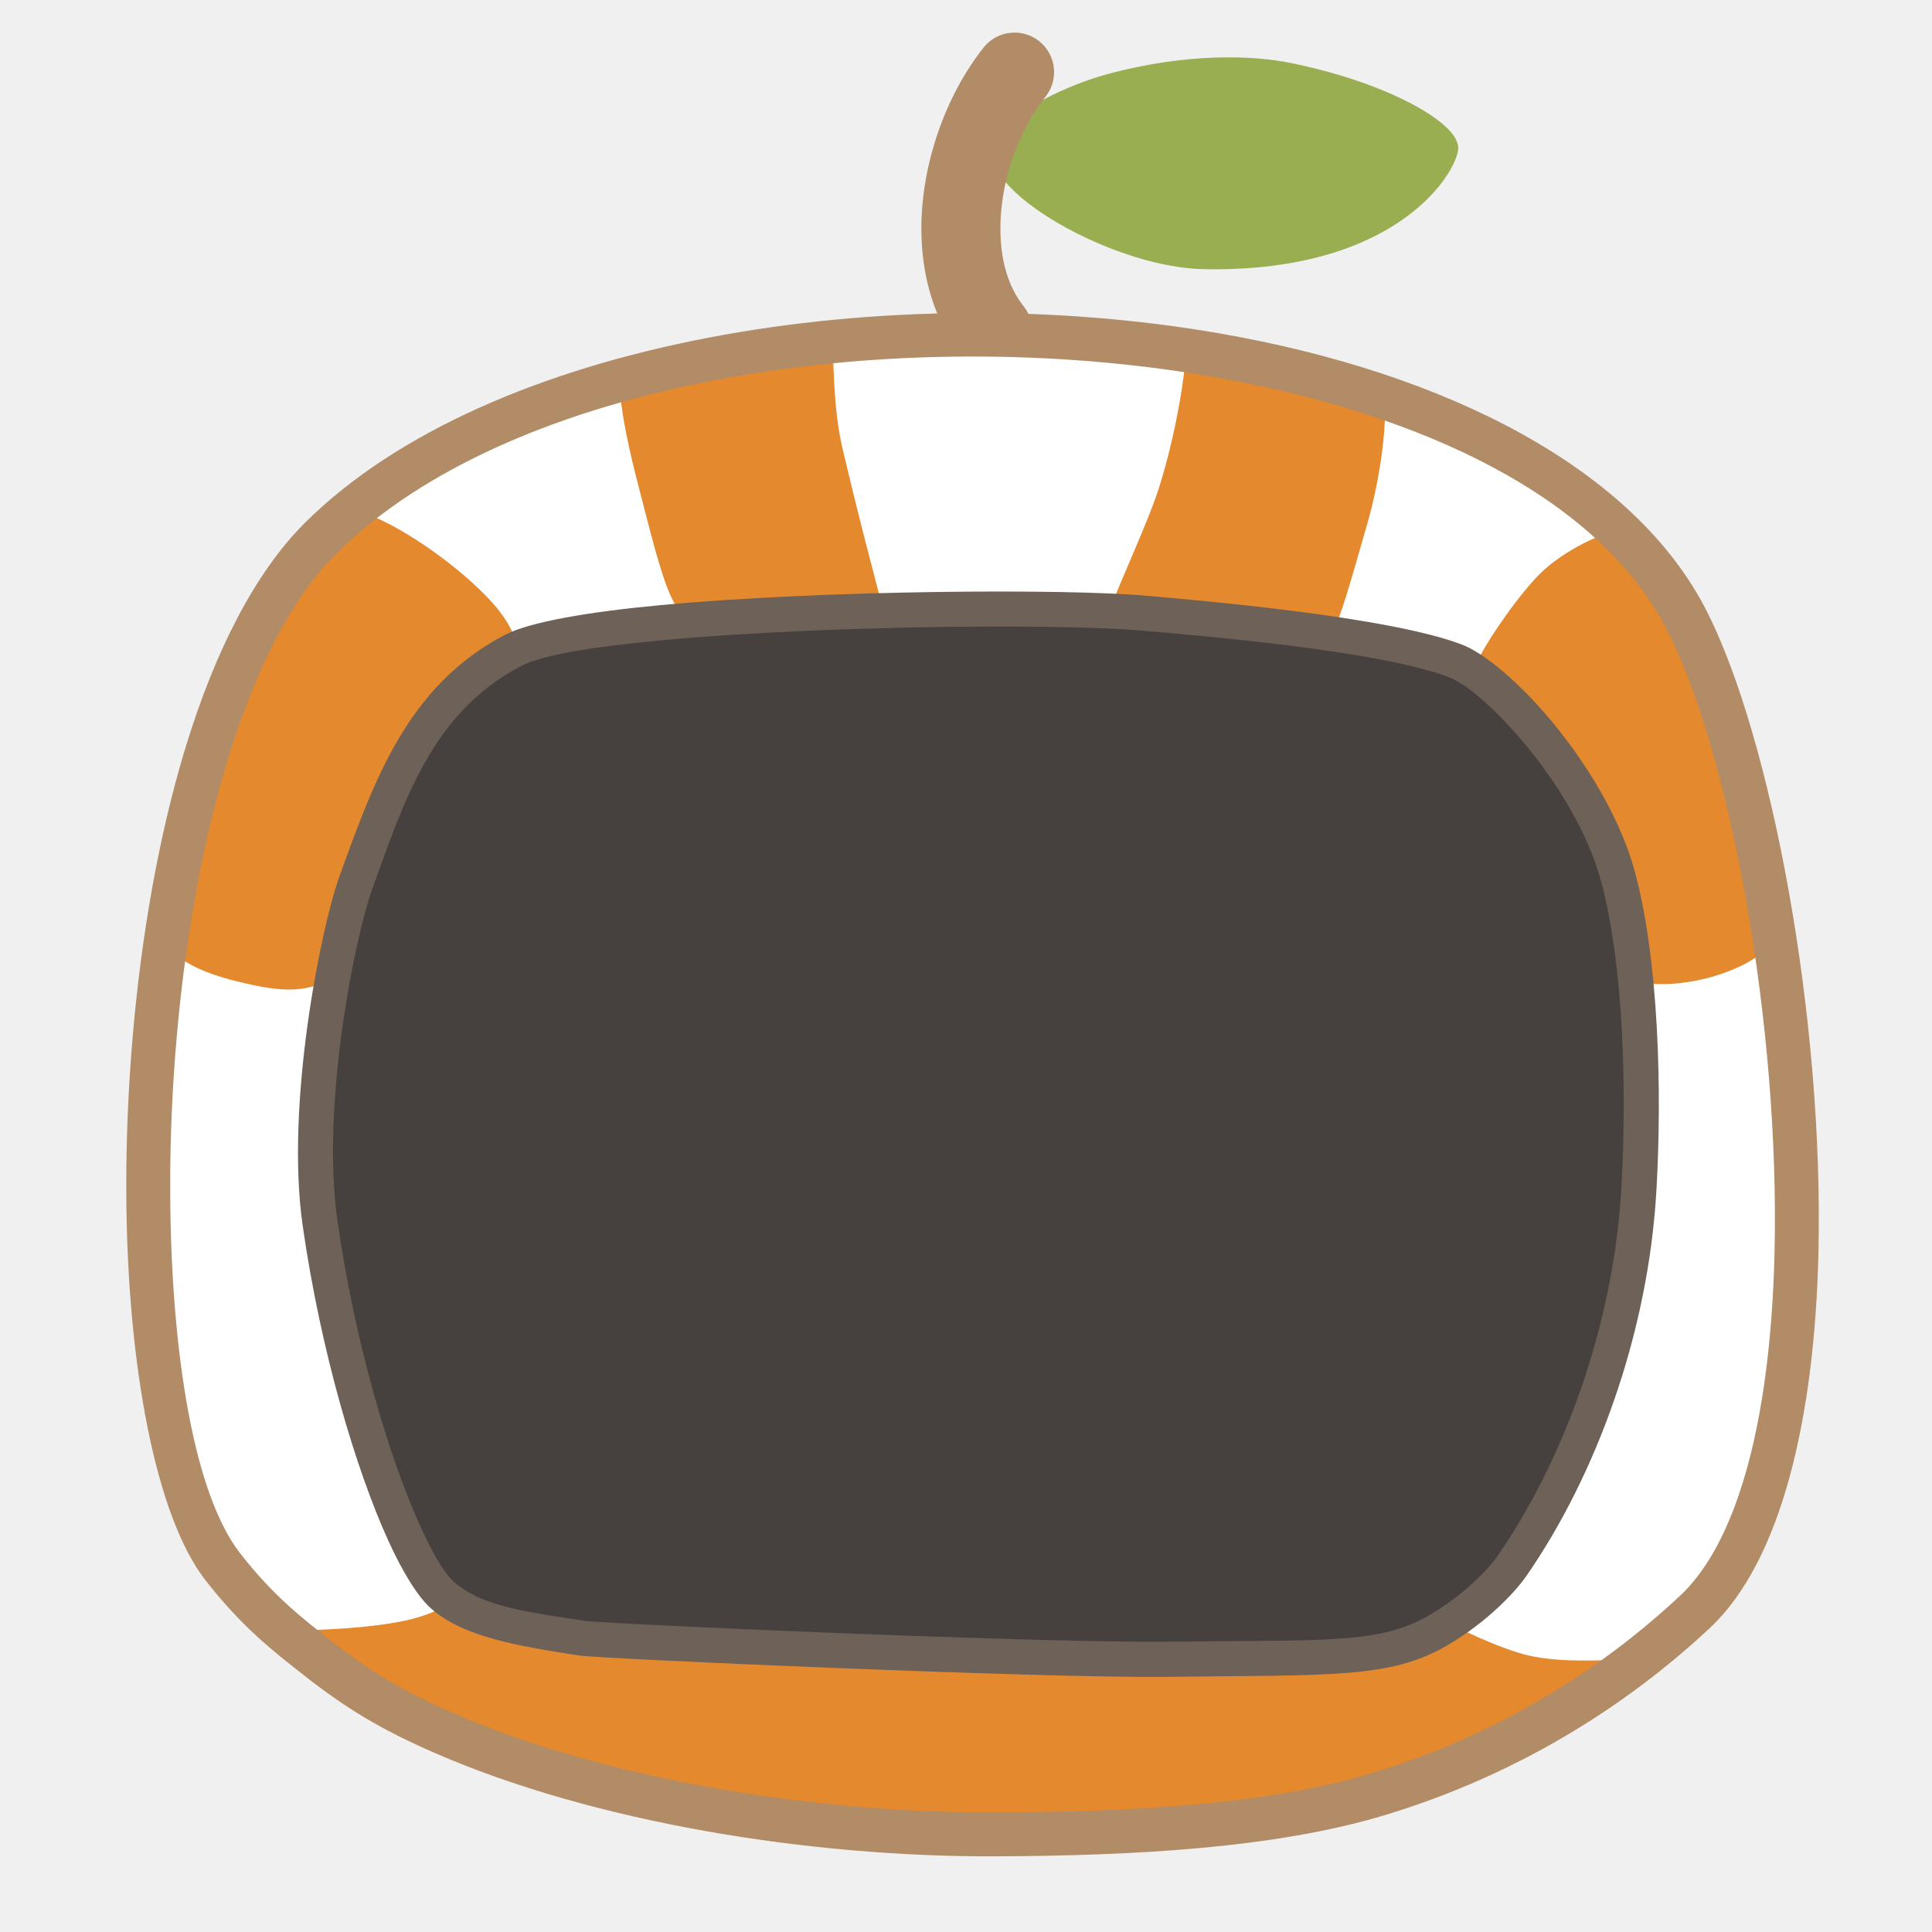
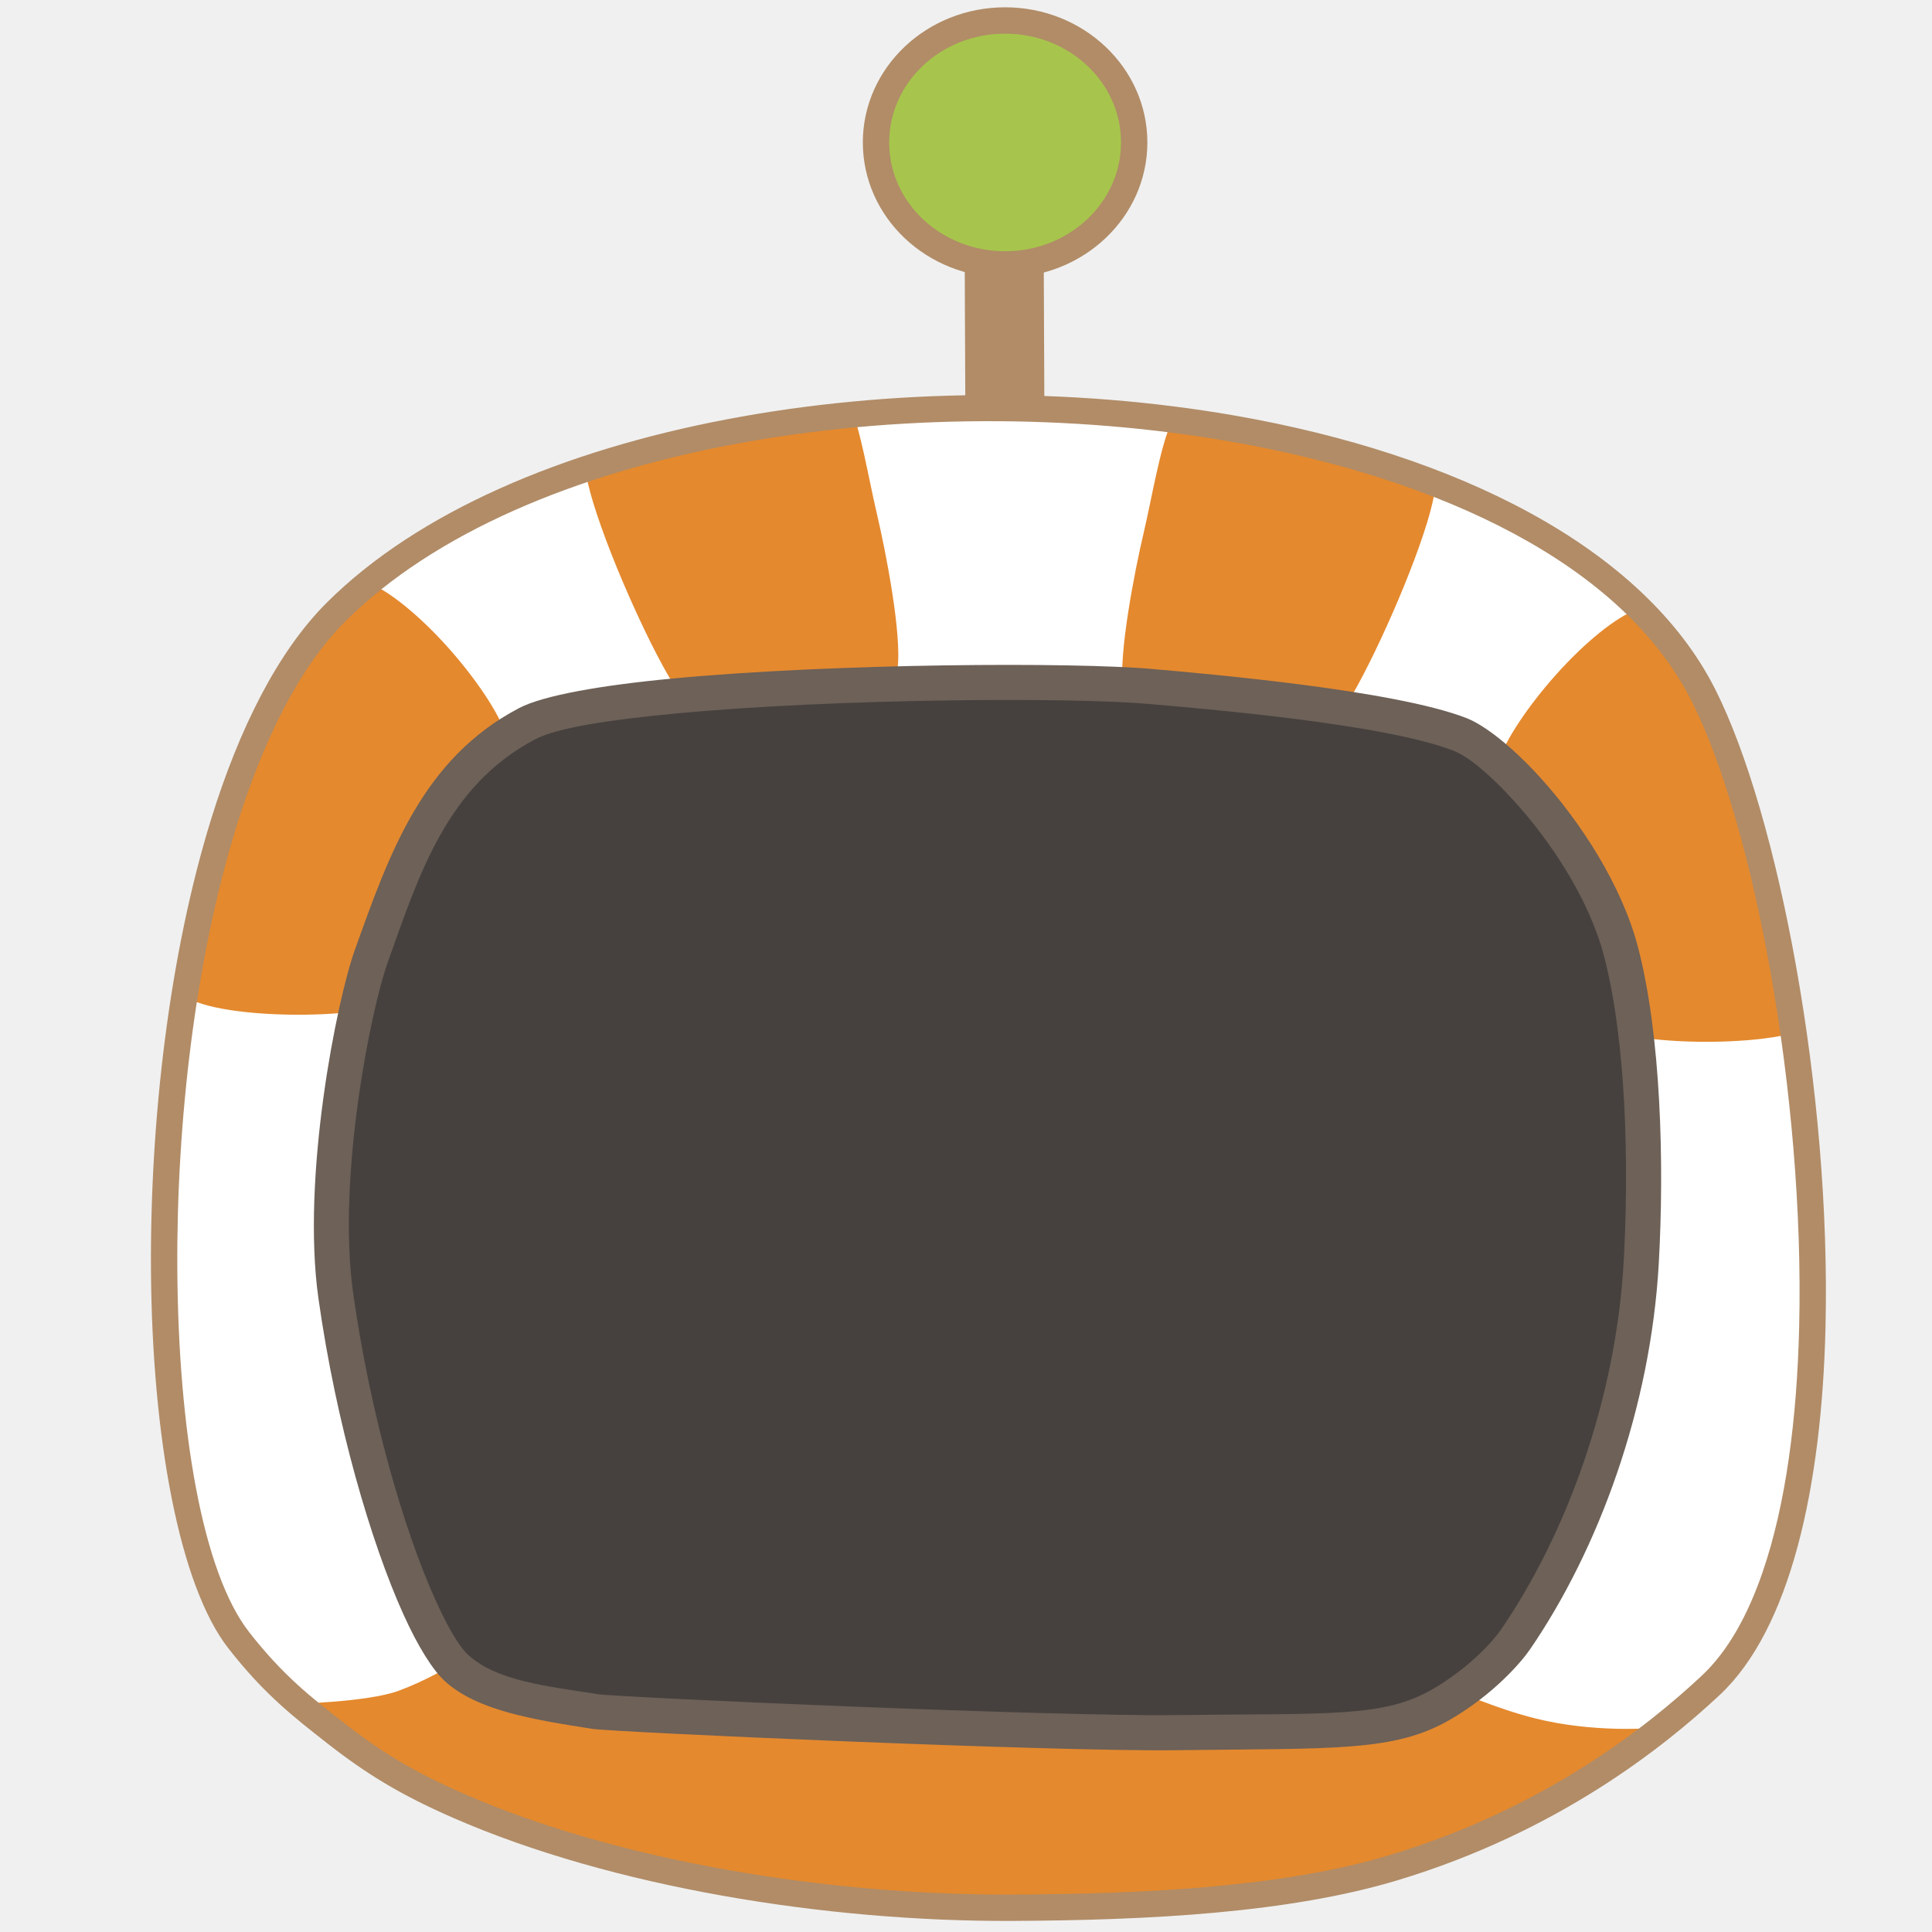
- <svg xmlns="http://www.w3.org/2000/svg" xml:space="preserve" style="fill-rule:evenodd;clip-rule:evenodd;stroke-linejoin:round;stroke-miterlimit:2" viewBox="0 0 440 440">
-   <path d="M1288.03 364.478c-121.3 7.598-290.485-58.047-311.248-104.862-17.236-38.863 83.088-90.286 151.868-111.623 105.36-32.683 197.97-38.227 257.56-32.475 147.19 14.208 244.29 56.896 244.08 80.684-.22 24.477-68.14 151.105-342.26 168.276Z" style="fill:#99ae50" transform="matrix(.15588 .01397 -.01632 .1821 79.669 -24.55)" />
-   <path d="M1288.73 372.66c-86.82 5.438-197.65-25.715-263.61-61.376-29.873-16.155-50.567-33.578-57.298-48.756-6.255-14.101-.785-29.818 13.686-45.261 28.792-30.729 94.212-61.582 143.882-76.987 107.12-33.231 201.31-38.762 261.89-32.914 105.07 10.142 185.03 34.751 223.53 56.783 10.94 6.264 18.74 12.459 23.3 18.07 4.04 4.976 5.8 9.762 5.76 14.045-.07 8.074-6.3 26.455-23.88 48.466-38.2 47.806-130.86 115.627-327.26 127.93Zm-1.39-16.364c187.35-11.737 276.39-75.223 312.82-120.828 14.4-18.026 20.49-32.715 20.54-39.328.02-2.017-1.69-4.067-4.06-6.475-3.72-3.786-9.3-7.76-16.49-11.876-37-21.178-114.02-44.37-215.01-54.118-58.59-5.656-149.63-.099-253.22 32.035-40.19 12.465-91.48 35.399-122.41 59.987-9.607 7.632-17.207 15.361-21.527 23.01-3.509 6.213-4.779 12.278-2.241 18.002 5.727 12.911 24.208 26.964 49.618 40.707 63.06 34.095 168.97 64.083 251.98 58.884Z" style="fill:#99ae50" transform="matrix(.15588 .01397 -.01632 .1821 79.669 -24.55)" />
-   <path d="M980.076 81.216c1.581-10.195 4.48-11.895 6.47-3.794 1.989 8.101 2.321 22.955.74 33.149-3.262 21.039-5.295 51.278-5.256 79.535.024 16.905.784 33.18 2.703 45.561 1.58 10.197 1.247 25.05-.743 33.147-1.99 8.098-4.888 6.393-6.469-3.804-3.157-20.373-4.66-46.749-4.699-74.567-.054-38.825 2.772-80.319 7.254-109.227Z" style="fill:#b18c67" transform="matrix(1.95474 0 0 .38147 -1691.779 -20.161)" />
-   <g transform="matrix(.49282 0 0 .49282 -334.478 -52.69)">
-     <path d="M826.689 355.803c-91.934 91.579-100.171 404.489-45.004 475.176 16.203 20.76 29.673 31.105 44.202 42.505 18.131 14.226 33.586 23.649 57.473 34.081 72.276 31.567 170.38 47.451 255.77 47.058 63.07-.29 126.79-3.609 176.29-18.519 72.48-21.831 121.05-60.438 146.52-84.269 79.28-74.187 44.83-361.859-3.33-457.476-81.42-161.651-492.873-177.064-631.921-38.556Z" style="fill:#fff" />
-     <clipPath id="a">
-       <path d="M826.689 355.803c-91.934 91.579-100.171 404.489-45.004 475.176 16.203 20.76 29.673 31.105 44.202 42.505 18.131 14.226 33.586 23.649 57.473 34.081 72.276 31.567 170.38 47.451 255.77 47.058 63.07-.29 126.79-3.609 176.29-18.519 72.48-21.831 121.05-60.438 146.52-84.269 79.28-74.187 44.83-361.859-3.33-457.476-81.42-161.651-492.873-177.064-631.921-38.556Z" />
-     </clipPath>
-     <g clip-path="url(#a)">
-       <path d="M901.399 850.65c-13.461 5.474-20.671 10.798-37.183 13.815-25.68 4.69-58.696 3.988-58.613 4.092 2.003 2.508 56.244 36.938 108.45 57.461 33.306 13.094 69.493 15.057 78.708 17.229 27.539 6.489 135.169 15.625 158.359 14.766 10.13-.375 89.97-1.34 154.51-16.191 41.19-9.479 147.24-44.948 130.1-58.706-3.66-2.942-35.05 2.314-57.2-4.521-22.54-6.955-42.77-19.728-45.06-18.971-19.53 6.433-172.39 10.337-206.29 12.345-24.67 1.461-201.107-31.352-225.781-21.319Z" style="fill:#e4892e" />
-       <path d="M898.342 843.131c2.791-1.134 7.102-1.974 12.704-2.307 10.698-.636 27.042.319 46.138 2.205 61.436 6.069 152.376 21.853 169.516 20.837 33.55-1.987 184.9-5.583 204.23-11.951l2.43-.433 2.16.162c1.01.182 2.59.674 4.61 1.563 6.93 3.041 23.13 12.182 40.79 17.633 17 5.245 39.68 2.857 49.87 3.221 5.19.185 8.59 1.575 10.02 2.725l2.02 1.956 1.66 2.543 1.02 3.037.16 3.142c-.29 3.554-2.56 8.051-7.73 12.363-20.24 16.881-96.63 42.112-130.49 49.905-65.17 14.998-145.8 16.013-156.03 16.392-23.51.87-132.6-8.399-160.521-14.977-9.347-2.203-46.032-4.293-79.816-17.575-42.359-16.652-86.042-42.328-102.86-53.237-5.39-3.495-8.442-6.061-8.962-6.713l-1.135-1.908-.528-1.816-.016-2.586.712-2.284 1.304-1.932 1.635-1.379 3.137-1.184 2.154-.106c5.38-.004 33.704.168 56.233-3.947 15.821-2.89 22.687-8.104 35.585-13.349Zm-66.184 32.906c20.718 12.307 53.171 29.968 84.864 42.427 32.828 12.906 68.517 14.742 77.6 16.882 27.168 6.401 133.328 15.403 156.198 14.556 10.03-.372 89.09-1.285 152.99-15.99 28.29-6.511 87.8-25.458 115.17-40.908 1.2-.673 2.39-1.437 3.53-2.218-12.17.18-32.79-.242-46.38-4.435-17.85-5.51-38.25-15.9-42.87-18.303-28.29 6.093-172.64 10.07-205.6 12.023-17.4 1.031-109.72-14.728-172.072-20.887-15.549-1.536-29.175-2.464-39.151-2.312-5.456.082-9.607.332-11.98 1.297-14.026 5.703-21.579 11.137-38.783 14.28-10.862 1.984-23.005 3.033-33.516 3.588Z" style="fill:#e4892e" />
-       <path d="M801.606 355.53c-7.718 1.385-14.879 19.517-16.807 33.971-3.589 26.912 7.253 25.573 9.717 40.253 1.425 8.493 136.859 30.539 174.352 15.14 6.756-2.774 9.073-30.962 2.356-48.664-6.307-16.622-22.117-43.49-26.162-43.426-10.727.17-41.079 12.949-79.693 9.805-46.635-3.798-55.375-8.585-63.763-7.079Z" style="fill:#e4892e" transform="rotate(-116.093 1177.658 255.638)" />
-       <path d="M800.172 347.541c3.248-.583 6.538-.533 11.176.092 8.32 1.122 22.286 4.248 54.679 6.886 25.971 2.115 48.044-3.344 62.49-6.819 7.214-1.735 12.814-2.954 16.417-3.011l2.501.306 2.465 1.011c1.303.735 3.08 2.179 4.995 4.414 6.7 7.821 18.568 28.832 23.918 42.93 5.267 13.881 5.574 33.516 2.689 45.114-1.933 7.774-6 12.48-9.55 13.938-9.677 3.974-25.393 5.836-43.755 5.93-40.541.207-94.569-7.641-120.64-14.408-8.957-2.325-15.031-4.912-17.337-6.771l-2.388-2.633-1.321-3.423c-.765-4.558-2.709-7.065-4.422-9.844-3.959-6.419-7.91-13.517-5.335-32.825 1.526-11.437 6.104-24.856 11.613-32.449 3.58-4.933 7.837-7.726 11.805-8.438Zm142.426 13.622c-4.07.612-9.935 2.282-17.272 3.979-15.396 3.561-36.458 7.524-60.616 5.557-28.327-2.307-42.843-4.973-51.757-6.408-4.384-.706-7.011-1.196-9.524-.836-.397.427-2.413 2.629-3.456 4.469-3.464 6.114-6.105 14.976-7.128 22.65-2.074 15.551 1.623 19.687 4.765 24.918 1.638 2.728 3.146 5.658 4.177 9.517 2.094.788 6.108 2.232 9.848 3.203 25.171 6.533 77.338 14.087 116.479 13.887 15.02-.076 28.026-1.18 36.419-4.23.435-1.219 1.596-4.638 1.982-7.348 1.313-9.233.693-21.998-2.879-31.412-3.787-9.979-11.178-23.828-17.085-32.699-1.27-1.907-2.902-3.965-3.953-5.247Z" style="fill:#e4892e" transform="rotate(-116.093 1177.658 255.638)" />
-       <path d="M892.667 338.084c-13.988-5.251-42.077 86.696-25.872 97.071 2.887 1.848 29.806 13.536 97.409 4.516 36.676-4.894 91.676-21.197 97.696-28.177 10.72-12.441 11.68-24.665 8.14-46.635-2.3-14.214-5.42-23.359-18.93-30.684-11.4-6.185-53.896 6.362-91.263 9.759-32.409 2.946-60.46-3.327-67.18-5.85Z" style="fill:#e4892e" transform="rotate(119.041 903.15 363.731) skewX(8.007)" />
-       <path d="M896.468 330.439c6.376 2.393 33.022 8.207 63.771 5.412 26.146-2.376 54.801-9.236 73.551-11.017 10.06-.955 17.72-.227 22 2.093 15.74 8.542 19.67 19.01 22.35 35.586 4.08 25.332 2.04 39.385-10.33 53.729-1.04 1.208-2.75 2.689-5.22 4.158-3.35 1.99-8.79 4.4-15.67 6.909-21.02 7.671-56.484 16.899-82.754 20.404-71.218 9.503-99.425-3.612-102.466-5.559-4.78-3.06-7.939-10.665-7.991-21.503-.092-19.028 7.868-49.235 16.769-68.38 4.594-9.88 9.899-17.004 14.188-19.889l2.496-1.399 2.959-.972 3.252-.235 3.095.663Zm159.862 75.906c8.74-10.407 8.57-20.757 5.61-39.139-1.92-11.855-4.24-19.674-15.5-25.783-1.47-.795-3.8-.843-6.68-.818-4.17.036-9.22.579-14.9 1.387-18.41 2.621-42.837 7.972-65.406 10.024-30.822 2.802-57.869-2.441-67.975-5.43-.501.592-1.088 1.321-1.523 1.973-1.579 2.365-3.168 5.337-4.74 8.719-6.854 14.741-13.135 36.777-14.738 53.536-.488 5.107-.552 9.685.049 13.294.301 1.811.375 3.416 1.363 4.048 2.732 1.75 28.361 12.01 92.351 3.472 25.073-3.345 58.919-12.149 78.989-19.47 5.96-2.174 12.21-5.359 13.1-5.813Z" style="fill:#e4892e" transform="rotate(119.041 903.15 363.731) skewX(8.007)" />
-       <path d="M816.644 355.225c-11.177.66-4.243 25.892 7.352 54.421 11.417 28.09 20.829 55.351 32.902 57.976 9.511 2.068 103.367.307 116.684-1.829.292-.047-12.718-29.978-27.31-69.86-9.135-24.966-4.67-51.41-10.442-54.822-6.697-3.958-108.391 13.477-119.186 14.114Z" style="fill:#e4892e" transform="matrix(.6418 0 0 1 452.819 -79.958)" />
-       <path d="M815.486 347.143c8.599-.508 75.12-11.749 104.802-14.195 8.194-.676 14.362-.58 17.441-.073l3.613.885 3.055 1.381 2.42 1.809 1.97 2.419c.796 1.288 1.496 3.032 1.984 5.193 2.075 9.186.606 29.82 7.813 49.516 13.114 35.842 24.949 63.635 26.973 68.87l.672 3.049-.752 2.556-2.584 2.733-2.593 1.384-3.651.997c-9.646 1.547-60.112 3.051-92.905 2.993-15.63-.029-27.621-.636-30.904-1.35-5.788-1.259-12.489-5.361-17.713-12.678-7.836-10.977-15.158-30.737-23.368-50.938-6.718-16.529-11.856-31.998-13.106-42.522-.667-5.623-.154-10.105 1.23-13.089l2.763-3.9 3.58-2.585 4.324-1.676 4.936-.779Zm8.528 15.444c-.093 2.273-.121 6.223.542 9.593 1.875 9.545 6.269 22.11 11.677 35.417 6.731 16.56 12.713 32.834 19.015 43.755 1.984 3.437 5.385 7.243 6.587 8.546 3.523.147 13.143.513 21.98.528 23.073.042 55.534-.584 73.963-1.514-4.81-11.737-13.952-34.159-23.818-61.123-5.126-14.01-6.192-28.464-6.976-39.359-.24-3.326-.744-6.994-1.146-9.601-23.645 1.45-81.575 11.009-101.824 13.758Z" style="fill:#e4892e" transform="matrix(.6418 0 0 1 452.819 -79.958)" />
-       <path d="M934.5 340.934c4.61 5.991-3.911 43.392-18.893 73.672-9.392 18.981-42.89 62.625-37.621 62.718 38.752.681 121.463 2.986 128.144 3.725 12.21 1.348 19.73-20.137 35.28-54.541 12.26-27.117 21.82-71.791-2.19-73.352-24.26-1.577-108.252-16.812-104.72-12.222Z" style="fill:#e4892e" transform="matrix(.6418 0 0 1 634.224 -79.259)" />
-       <path d="m923.161 344.528-1.235-2.45-.112-2.268.738-2.052 1.471-1.84 4.12-2.514 3.083-.904 3.19-.44c3.962-.305 14.211.537 27.232 2.28 25.461 3.407 63.812 9.763 78.852 10.741 12.03.782 21.18 6.921 24.52 17.935 4.93 16.316-2.36 45.614-11.46 65.754-11.31 25.011-18.81 43.389-26.47 51.72-3.34 3.627-7.07 5.918-10.63 7.181l-5.93 1.363-6.54.014c-6.592-.728-88.144-2.939-126.351-3.611l-2.792-.242-2.936-.713-2.599-1.149-1.922-1.356-2.273-3.272-.124-3.825c1.703-7.452 29.942-45.312 38.56-62.73 10.177-20.568 17.312-44.517 19.124-59.032.513-4.109.121-9.152.121-9.152s.249.414.363.562Zm-28.001 125.02c38.049.837 93.946 2.46 109.44 3.259.88-.904 2.24-2.382 3.16-3.729 6.16-8.996 12.38-24.647 21.51-44.832 6.99-15.478 13.19-36.956 12-51.992-.27-3.39-.9-6.399-2.14-8.813-.42-.805-1.37-1.865-1.72-2.246-15.89-1.12-54.927-7.485-80.925-10.964-2.768-.37-5.604-.704-8.214-.99a49.27 49.27 0 0 1-.381 5.174c-1.923 15.402-9.431 40.823-20.23 62.648-6.114 12.358-23.701 39.242-32.5 52.485Zm51.894-129.826c-.184-.755-.573-1.548-1.215-2.381.447.58.861 1.38 1.215 2.381Z" style="fill:#e4892e" transform="matrix(.6418 0 0 1 634.224 -79.259)" />
+ <svg xmlns="http://www.w3.org/2000/svg" width="100%" height="100%" viewBox="0 0 440 440" version="1.1" xml:space="preserve" style="fill-rule:evenodd;clip-rule:evenodd;stroke-linecap:round;stroke-linejoin:round;stroke-miterlimit:1.5;">
+   <g transform="matrix(0.24938,0,0,0.24938,-67.1568,-62.7814)">
+     <g transform="matrix(4.90504,0,0,4.90504,607.811,279.568)">
+       <g transform="matrix(-0.349818,0,0,0.409781,461.283,-34.0719)">
+         <path d="M1002.67,148.416C1002.71,138.506 993.312,130.434 981.704,130.402C970.096,130.37 960.641,138.388 960.603,148.298C960.397,201.83 960.139,232.285 960.094,250.3C960.07,260.21 969.474,268.272 981.082,268.293C992.691,268.314 1002.13,260.286 1002.16,250.376C1002.2,232.369 1002.46,201.926 1002.67,148.416Z" style="fill:rgb(177,140,103);" />
+       </g>
+       <g transform="matrix(0.817515,0,0,0.817515,-68.436,-5.35439)">
+         <ellipse cx="228.198" cy="32.053" rx="29.399" ry="27.778" style="fill:rgb(167,197,76);stroke:rgb(177,140,103);stroke-width:6px;" />
+       </g>
    </g>
-     <path d="M819.529 348.615c85.261-84.93 270.551-114.177 423.261-87.546 103.23 18.001 191.14 61.726 224.88 128.726 29.38 58.323 53.98 186.891 51.36 296.739-1.8 75.29-17.01 141.694-50.16 172.709-26.16 24.483-76.06 64.147-150.52 86.576-50.32 15.154-115.06 18.655-179.17 18.95-86.77.399-186.439-15.83-259.881-47.906-24.804-10.833-40.848-20.624-59.675-35.397-15.111-11.857-29.085-22.653-45.937-44.245-22.885-29.323-36.119-98.661-36.615-177.602-.438-69.527 8.576-146.52 27.914-209.039 13.264-42.881 31.505-79.015 54.543-101.965Zm14.321 14.376c-21.091 21.009-37.336 54.33-49.478 93.585-18.771 60.685-27.434 135.429-27.009 202.915.461 73.299 11.071 138.019 32.321 165.246 15.553 19.928 28.519 29.822 42.466 40.765 17.435 13.68 32.301 22.734 55.271 32.766 71.111 31.057 167.649 46.596 251.669 46.21 62.03-.286 124.71-3.423 173.41-18.089 70.5-21.234 117.74-58.783 142.51-81.962 11.62-10.877 20.4-26.865 27.07-46.236 10.61-30.864 15.66-70.072 16.67-112.141 2.53-106.259-20.78-230.71-49.2-287.127-31.39-62.323-114.23-101.12-210.25-117.864-146.15-25.487-323.853.651-405.45 81.932Z" style="fill:#b18c67" />
-     <path d="M915.949 407.423c35.859-18.629 239.171-21.759 291.261-17.159 24.25 2.141 111.17 9.3 144.38 22.189 19.08 7.406 62.72 54.055 74.98 100.127 10.65 40.02 12.07 98.678 9.5 143.852-3.72 65.484-27.61 129.369-58.76 174.299-3.8 5.482-15.72 19.036-34.32 29.786-25.35 14.649-52.03 12.276-124.36 13.186-57.34.721-261.474-8.278-271.068-9.771-25.641-3.99-50.265-7.251-64.439-19.924-17.197-15.376-44.838-90.154-56.537-172.04-7.851-54.947 8.39-134.551 16.576-157.182 15.367-42.482 29.518-84.884 72.787-107.363Z" style="fill:#46413e" />
-     <path d="M912.207 400.221c11.234-5.836 38.146-10.529 71.87-13.671 75.853-7.066 187.143-7.613 223.843-4.371 24.63 2.174 112.88 9.618 146.61 22.707 8.33 3.235 21.14 13.091 34.15 27.253 18.66 20.326 38.05 49.476 45.73 78.354 10.84 40.731 12.38 100.424 9.77 146.399-3.82 67.052-28.3 132.458-60.2 178.464-4.1 5.91-16.88 20.6-36.93 32.189-26.17 15.123-53.64 13.335-128.31 14.274-57.63.725-262.784-8.367-272.425-9.867-27.376-4.259-53.469-8.363-68.602-21.893-5.672-5.071-12.606-15.878-19.561-31.152-14.991-32.92-31.284-87.581-39.601-145.791-8.046-56.313 8.589-137.897 16.979-161.091 16.06-44.402 31.453-88.31 76.677-111.804Zm7.483 14.405c-41.314 21.463-54.223 62.357-68.895 102.921-7.982 22.069-23.83 99.692-16.174 153.273 8.062 56.431 23.771 109.445 38.304 141.36 5.698 12.513 10.962 21.623 15.608 25.778 13.217 11.817 36.368 14.234 60.277 17.954 9.546 1.485 212.67 10.393 269.72 9.675 35.95-.452 60.55-.077 79.32-1.421 17.39-1.245 29.4-3.93 41.07-10.676 17.15-9.911 28.22-22.329 31.72-27.383 30.41-43.855 53.69-106.22 57.33-170.136 2.52-44.372 1.21-101.995-9.24-141.304-7.03-26.409-24.94-52.961-42.01-71.549-10.82-11.782-21.13-20.407-28.07-23.098-32.69-12.688-118.28-19.563-142.15-21.671-36.23-3.199-146.06-2.609-220.917 4.365-30.867 2.875-55.611 6.57-65.893 11.912Z" style="fill:#6d6158" />
+     <g transform="matrix(1.97618,0,0,1.97618,-1057.44,107.469)">
+       <path d="M826.689,355.803C734.755,447.382 726.518,760.292 781.685,830.979C797.888,851.739 811.358,862.084 825.887,873.484C844.018,887.71 859.473,897.133 883.36,907.565C955.636,939.132 1053.74,955.016 1139.13,954.623C1202.2,954.333 1265.92,951.014 1315.42,936.104C1387.9,914.273 1436.47,875.666 1461.94,851.835C1541.22,777.648 1506.77,489.976 1458.61,394.359C1377.19,232.708 965.737,217.295 826.689,355.803Z" style="fill:white;" />
+       <clipPath id="_clip1">
+         <path d="M826.689,355.803C734.755,447.382 726.518,760.292 781.685,830.979C797.888,851.739 811.358,862.084 825.887,873.484C844.018,887.71 859.473,897.133 883.36,907.565C955.636,939.132 1053.74,955.016 1139.13,954.623C1202.2,954.333 1265.92,951.014 1315.42,936.104C1387.9,914.273 1436.47,875.666 1461.94,851.835C1541.22,777.648 1506.77,489.976 1458.61,394.359C1377.19,232.708 965.737,217.295 826.689,355.803Z" />
+       </clipPath>
+       <g clip-path="url(#_clip1)">
+         <g transform="matrix(2.42592,0,0,2.42592,598.938,3.05196)">
+           <g transform="matrix(0.412214,0,0,0.412214,-246.891,-1.25806)">
+             <path d="M904.784,836.218C904.784,836.218 881.936,853.289 858.475,861.944C842.828,867.715 805.603,868.557 805.603,868.557C805.603,868.557 861.847,905.495 914.053,926.018C947.359,939.112 983.546,941.075 992.761,943.247C1020.3,949.736 1127.93,958.872 1151.12,958.013C1161.25,957.638 1241.09,956.673 1305.63,941.822C1346.82,932.343 1433.9,879.749 1433.9,879.749C1433.9,879.749 1406.62,881.941 1378.97,875.019C1356.09,869.292 1335.76,858.867 1333.47,859.624C1313.94,866.057 1161.08,869.961 1127.18,871.969C1102.51,873.43 904.784,836.218 904.784,836.218Z" style="fill:rgb(228,137,46);" />
+             <path d="M906.286,828.242C906.286,828.242 1102.24,865.315 1126.7,863.866C1160.25,861.879 1311.6,858.283 1330.93,851.915L1333.08,851.494L1335.04,851.546C1336.02,851.664 1337.56,852.028 1339.54,852.716C1346.54,855.141 1362.93,862.638 1380.94,867.145C1407.27,873.737 1433.25,871.658 1433.25,871.658C1437.01,871.357 1440.47,873.676 1441.63,877.259C1442.78,880.843 1441.32,884.75 1438.1,886.697C1438.1,886.697 1349.38,940.083 1307.45,949.732C1242.28,964.73 1161.65,965.745 1151.42,966.124C1127.91,966.994 1018.82,957.725 990.899,951.147C981.552,948.944 944.867,946.854 911.083,933.572C858.166,912.769 801.148,875.341 801.148,875.341C798.178,873.391 796.822,869.735 797.801,866.32C798.78,862.904 801.868,860.523 805.42,860.443C805.42,860.443 840.802,859.812 855.665,854.329C878.095,846.055 899.926,829.716 899.926,829.716C901.746,828.356 904.053,827.821 906.286,828.242ZM1333.65,867.962C1306.34,874.103 1160.78,878.109 1127.66,880.071C1104.7,881.431 933.131,849.746 906.698,844.831C899.588,849.813 880.633,862.421 861.284,869.559C853.987,872.25 842.225,873.954 831.401,875.016C852.253,887.476 885.388,906.028 917.022,918.464C949.85,931.37 985.539,933.206 994.622,935.346C1021.79,941.747 1127.95,950.749 1150.82,949.902C1160.85,949.53 1239.91,948.617 1303.81,933.912C1330.33,927.809 1376.18,903.444 1404.62,887.384C1396.14,886.647 1386.59,885.294 1377,882.893C1358.69,878.31 1337.92,869.755 1333.65,867.962Z" style="fill:rgb(228,137,46);" />
+           </g>
+           <g transform="matrix(-0.200105,0.360387,-0.388534,-0.149412,437.21,-104.022)">
+             <path d="M910.626,340.154C896.638,334.904 847.446,430.645 866.795,435.155C881.43,438.567 897.166,446.915 964.768,437.895C1001.44,433.001 1043.66,420.704 1052.13,417.626C1069.64,411.265 1038.88,336.449 1025.38,329.124C1013.98,322.939 917.346,342.677 910.626,340.154Z" style="fill:rgb(228,137,46);" />
+             <path d="M914.427,332.509C914.197,332.423 913.438,332.249 913.438,332.249C913.438,332.249 918.071,332.054 922.142,331.575C936.146,329.928 960.428,325.886 982.038,323.018C996.99,321.033 1010.71,319.629 1019.22,319.819C1024.36,319.934 1028.05,320.792 1030.05,321.876C1033.5,323.749 1038.19,328.981 1042.76,336.57C1051.9,351.764 1061.88,376.746 1064.73,394.767C1065.97,402.651 1065.76,409.455 1064.22,414.121C1063.85,415.271 1063.39,416.331 1062.88,417.301L1060.74,420.461L1057.68,423.264L1053.97,425.206C1045.31,428.35 1002.19,440.939 964.731,445.937C895.148,455.222 878.958,446.584 863.894,443.072C858.216,441.749 854.503,437.15 854.174,429.064C853.745,418.527 860.022,399.569 868.915,381.333C877.66,363.402 888.791,346.22 897.144,338.428C900.374,335.415 903.454,333.529 906.047,332.631L910.092,331.839L912.288,331.956L914.427,332.509ZM1048.77,410.575C1048.93,409.841 1049.13,408.747 1049.16,407.9C1049.27,405.416 1049.02,402.545 1048.52,399.41C1045.92,382.937 1036.72,360.136 1028.36,346.247C1025.51,341.499 1023.06,337.779 1020.88,336.473C1020.41,336.418 1016.49,335.977 1013.14,336.062C1005.17,336.267 993.983,337.507 981.951,339.104C957.043,342.411 928.616,347.246 916.164,348.273C913.13,348.523 910.733,348.461 909.053,348.263C908.119,349.046 906.09,350.8 904.719,352.373C897.97,360.121 890.065,373.199 883.503,386.655C877.03,399.928 871.812,413.579 870.721,422.852C870.53,424.476 870.696,426.555 870.792,427.502C884.72,430.952 900.869,438.383 964.806,429.852C998.86,425.308 1037.8,414.264 1048.77,410.575Z" style="fill:rgb(228,137,46);" />
+           </g>
+           <g transform="matrix(0.200105,0.360387,0.388534,-0.149412,4.28142,-98.8673)">
+             <path d="M910.626,340.154C896.638,334.904 847.446,430.645 866.795,435.155C881.43,438.567 897.166,446.915 964.768,437.895C1001.44,433.001 1043.66,420.704 1052.13,417.626C1069.64,411.265 1038.88,336.449 1025.38,329.124C1013.98,322.939 917.346,342.677 910.626,340.154Z" style="fill:rgb(228,137,46);" />
+             <path d="M914.427,332.509L912.288,331.956L910.092,331.839L906.047,332.631C903.454,333.529 900.374,335.415 897.144,338.428C888.791,346.22 877.66,363.402 868.915,381.333C860.022,399.569 853.745,418.527 854.174,429.064C854.503,437.15 858.216,441.749 863.894,443.072C878.958,446.584 895.148,455.222 964.731,445.937C1002.19,440.939 1045.31,428.35 1053.97,425.206L1057.68,423.264L1060.74,420.461L1062.88,417.301C1063.39,416.331 1063.85,415.271 1064.22,414.121C1066.47,407.314 1065.58,395.618 1062.11,382.753C1057.46,365.53 1048.74,345.732 1041.05,333.827C1037.08,327.692 1033.09,323.527 1030.05,321.876C1028.05,320.792 1024.36,319.934 1019.22,319.819C1010.71,319.629 996.99,321.033 982.038,323.018C960.428,325.886 936.146,329.928 922.142,331.575C918.071,332.054 913.438,332.249 913.438,332.249C913.438,332.249 914.197,332.423 914.427,332.509ZM909.054,348.263C910.733,348.46 913.13,348.523 916.164,348.273C928.616,347.246 957.043,342.411 981.951,339.104C993.983,337.507 1005.17,336.267 1013.14,336.062C1016.49,335.977 1020.41,336.418 1020.88,336.473C1023.06,337.779 1025.51,341.499 1028.36,346.247C1036.72,360.136 1045.92,382.937 1048.52,399.41C1049.02,402.545 1049.27,405.416 1049.16,407.9C1049.13,408.747 1048.93,409.841 1048.77,410.575C1037.8,414.264 998.86,425.308 964.806,429.852C900.869,438.383 884.72,430.952 870.792,427.502C870.696,426.555 870.53,424.476 870.721,422.852C871.812,413.579 877.03,399.928 883.503,386.655C890.065,373.199 897.97,360.121 904.719,352.373C906.09,350.8 908.12,349.045 909.054,348.263Z" style="fill:rgb(228,137,46);" />
+           </g>
+           <g transform="matrix(0.264556,0,0,0.412214,14.5453,-33.9297)">
+             <path d="M925.117,342.237C909.044,342.955 902.144,377.321 893.493,400.871C886.373,420.255 869.183,474.579 884.746,476.062C895.518,477.088 999.449,480.31 1006.13,481.049C1018.34,482.397 1099.49,366.972 1075.48,365.412C1051.22,363.835 942.656,341.452 925.117,342.237Z" style="fill:rgb(228,137,46);" />
+             <path d="M924.238,334.14C930.077,333.878 945.08,335.681 963.849,338.73C1002.69,345.04 1060.04,356.25 1076.76,357.336L1081.67,358.146L1086.06,359.933L1089.58,362.723L1091.92,366.792C1093.52,371.76 1091.25,381.619 1085.49,393.707C1072.04,421.927 1041.47,464.497 1025.33,479.909C1021.4,483.662 1017.82,486.111 1015.34,487.237L1010.11,488.854L1007.34,489.155L1003.99,489.048C997.32,488.311 893.635,485.114 882.888,484.09L879.267,483.475L876.015,482.388L871.38,479.502C869.198,477.571 867.331,474.596 866.472,470.66C862.988,454.716 875.243,415.183 881.184,399.009C887.412,382.054 892.934,359.678 901.251,347.508C907.191,338.816 915.974,334.509 924.238,334.14ZM1007.33,472.97C1007.74,472.999 1008.06,473.026 1008.28,473.05C1007.97,473.015 1007.65,472.988 1007.33,472.97ZM891.726,468.365C912.323,469.46 979.86,471.66 1001.72,472.671C1008.95,463.981 1048.44,415.937 1061.3,388.957C1064.11,383.069 1065.83,376.33 1066.62,372.708C1043.49,369.793 993.079,360.224 957.642,354.467C944.236,352.289 933.332,350.546 927.794,350.338C926.633,351.651 923.254,355.598 921.551,358.932C915.356,371.059 910.914,388.817 905.803,402.734C900.964,415.907 891.232,445.693 891.073,462.878C891.056,464.693 891.415,466.848 891.726,468.365Z" style="fill:rgb(228,137,46);" />
+           </g>
+           <g transform="matrix(-0.264556,0,0,0.412214,430.045,-37.6472)">
+             <path d="M925.117,342.237C909.044,342.955 902.144,377.321 893.493,400.871C886.373,420.255 869.183,474.579 884.746,476.062C895.518,477.088 999.449,480.31 1006.13,481.049C1018.34,482.397 1099.49,366.972 1075.48,365.412C1051.22,363.835 942.656,341.452 925.117,342.237Z" style="fill:rgb(228,137,46);" />
+             <path d="M924.238,334.14C915.974,334.509 907.191,338.816 901.251,347.508C892.934,359.678 887.412,382.054 881.184,399.009C875.243,415.183 862.988,454.716 866.472,470.66C867.331,474.596 869.198,477.571 871.38,479.502L876.015,482.388L879.267,483.475L882.888,484.09C893.635,485.114 997.32,488.311 1003.99,489.048L1007.34,489.155L1010.11,488.854L1015.34,487.237C1017.82,486.111 1021.4,483.662 1025.33,479.909C1041.47,464.497 1072.04,421.927 1085.49,393.707C1091.25,381.619 1093.52,371.76 1091.92,366.792L1089.58,362.723L1086.06,359.933L1081.67,358.146L1076.76,357.336C1060.04,356.25 1002.69,345.04 963.849,338.73C945.08,335.681 930.077,333.878 924.238,334.14ZM1007.33,472.97C1007.65,472.988 1007.97,473.015 1008.28,473.05C1008.06,473.026 1007.74,472.999 1007.33,472.97ZM1066.62,372.708C1065.83,376.33 1064.11,383.069 1061.3,388.957C1048.44,415.937 1008.95,463.981 1001.72,472.671C979.869,471.66 912.378,469.462 891.751,468.367C891.423,466.676 891.03,464.165 891.088,462.05C891.283,454.908 893.048,445.748 895.343,436.571C898.617,423.478 903.002,410.357 905.803,402.734C910.914,388.817 915.356,371.059 921.551,358.932C923.253,355.599 926.632,351.652 927.794,350.338C933.331,350.547 944.236,352.289 957.642,354.467C993.079,360.224 1043.49,369.793 1066.62,372.708Z" style="fill:rgb(228,137,46);" />
+           </g>
+         </g>
+       </g>
+       <path d="M822.393,351.491C906.921,267.291 1090.69,238.665 1242.09,265.067C1343.88,282.816 1430.77,325.557 1464.05,391.62C1493.23,449.562 1517.58,577.307 1514.97,686.438C1513.21,760.425 1498.67,825.801 1466.1,856.28C1440.22,880.502 1390.85,919.743 1317.18,941.933C1267.19,956.99 1202.85,960.418 1139.16,960.71C1052.94,961.107 953.899,945.016 880.923,913.144C856.486,902.471 840.678,892.827 822.129,878.273C807.251,866.599 793.478,855.984 776.887,834.724C754.329,805.821 741.619,737.405 741.13,659.593C740.695,590.474 749.639,513.932 768.863,451.779C781.903,409.623 799.745,374.052 822.393,351.491ZM830.986,360.116C809.506,381.513 792.861,415.396 780.494,455.377C761.61,516.428 752.877,591.622 753.305,659.517C753.773,733.943 764.908,799.588 786.484,827.234C802.297,847.495 815.465,857.569 829.645,868.695C847.358,882.594 862.46,891.794 885.796,901.987C957.373,933.248 1054.53,948.924 1139.1,948.536C1201.56,948.249 1264.65,945.038 1313.66,930.275C1384.96,908.802 1432.73,870.83 1457.78,847.39C1469.83,836.116 1479.01,819.589 1485.91,799.511C1496.65,768.309 1501.79,728.677 1502.8,686.147C1505.36,579.17 1481.78,453.895 1453.17,397.097C1421.31,333.84 1337.46,294.056 1240,277.061C1092.54,251.345 913.315,278.106 830.986,360.116Z" style="fill:rgb(177,140,103);" />
+       <g transform="matrix(0.98977,0,0,1,8.43439,-2.84217e-14)">
+         <path d="M915.949,407.423C951.808,388.794 1155.12,385.664 1207.21,390.264C1231.46,392.405 1318.38,399.564 1351.59,412.453C1370.67,419.859 1414.31,466.508 1426.57,512.58C1437.22,552.6 1438.64,611.258 1436.07,656.432C1432.35,721.916 1408.46,785.801 1377.31,830.731C1373.51,836.213 1361.59,849.767 1342.99,860.517C1317.64,875.166 1290.96,872.793 1218.63,873.703C1161.29,874.424 957.156,865.425 947.562,863.932C921.921,859.942 897.297,856.681 883.123,844.008C865.926,828.632 838.285,753.854 826.586,671.968C818.735,617.021 834.976,537.417 843.162,514.786C858.529,472.304 872.68,429.902 915.949,407.423Z" style="fill:rgb(70,65,62);" />
+         <path d="M912.138,400.237C923.38,394.396 950.311,389.695 984.061,386.551C1059.92,379.484 1171.23,378.938 1207.94,382.179C1232.57,384.354 1320.84,391.803 1354.58,404.897C1362.92,408.134 1375.75,417.996 1388.77,432.169C1407.43,452.494 1426.82,481.638 1434.5,510.513C1445.33,551.237 1446.87,610.92 1444.26,656.888C1440.45,723.929 1415.97,789.325 1384.07,835.324C1379.97,841.237 1367.18,855.933 1347.12,867.526C1320.94,882.658 1293.45,880.879 1218.74,881.819C1161.11,882.544 955.931,873.451 946.289,871.95C918.887,867.687 892.774,863.574 877.626,850.031C871.954,844.96 865.018,834.153 858.062,818.879C843.073,785.962 826.782,731.308 818.466,673.105C810.422,616.805 827.054,535.239 835.442,512.05C851.504,467.644 866.91,423.733 912.138,400.237ZM919.76,414.61C878.449,436.071 865.554,476.961 850.883,517.522C842.899,539.596 827.048,617.238 834.705,670.832C842.769,727.27 858.48,780.29 873.015,812.208C878.713,824.722 883.974,833.831 888.62,837.985C901.822,849.789 924.953,852.198 948.836,855.914C958.381,857.399 1161.48,866.305 1218.53,865.587C1254.47,865.135 1279.07,865.51 1297.84,864.167C1315.2,862.924 1327.19,860.244 1338.85,853.508C1355.99,843.602 1367.05,831.19 1370.55,826.139C1400.96,782.277 1424.25,719.902 1427.88,655.975C1430.41,611.596 1429.1,553.963 1418.64,514.647C1411.61,488.235 1393.7,461.678 1376.63,443.087C1365.82,431.317 1355.52,422.698 1348.6,420.01C1315.91,407.325 1230.34,400.455 1206.48,398.348C1170.26,395.15 1060.45,395.74 985.598,402.713C954.758,405.586 930.033,409.273 919.76,414.61Z" style="fill:rgb(109,97,88);" />
+       </g>
+     </g>
  </g>
</svg>
